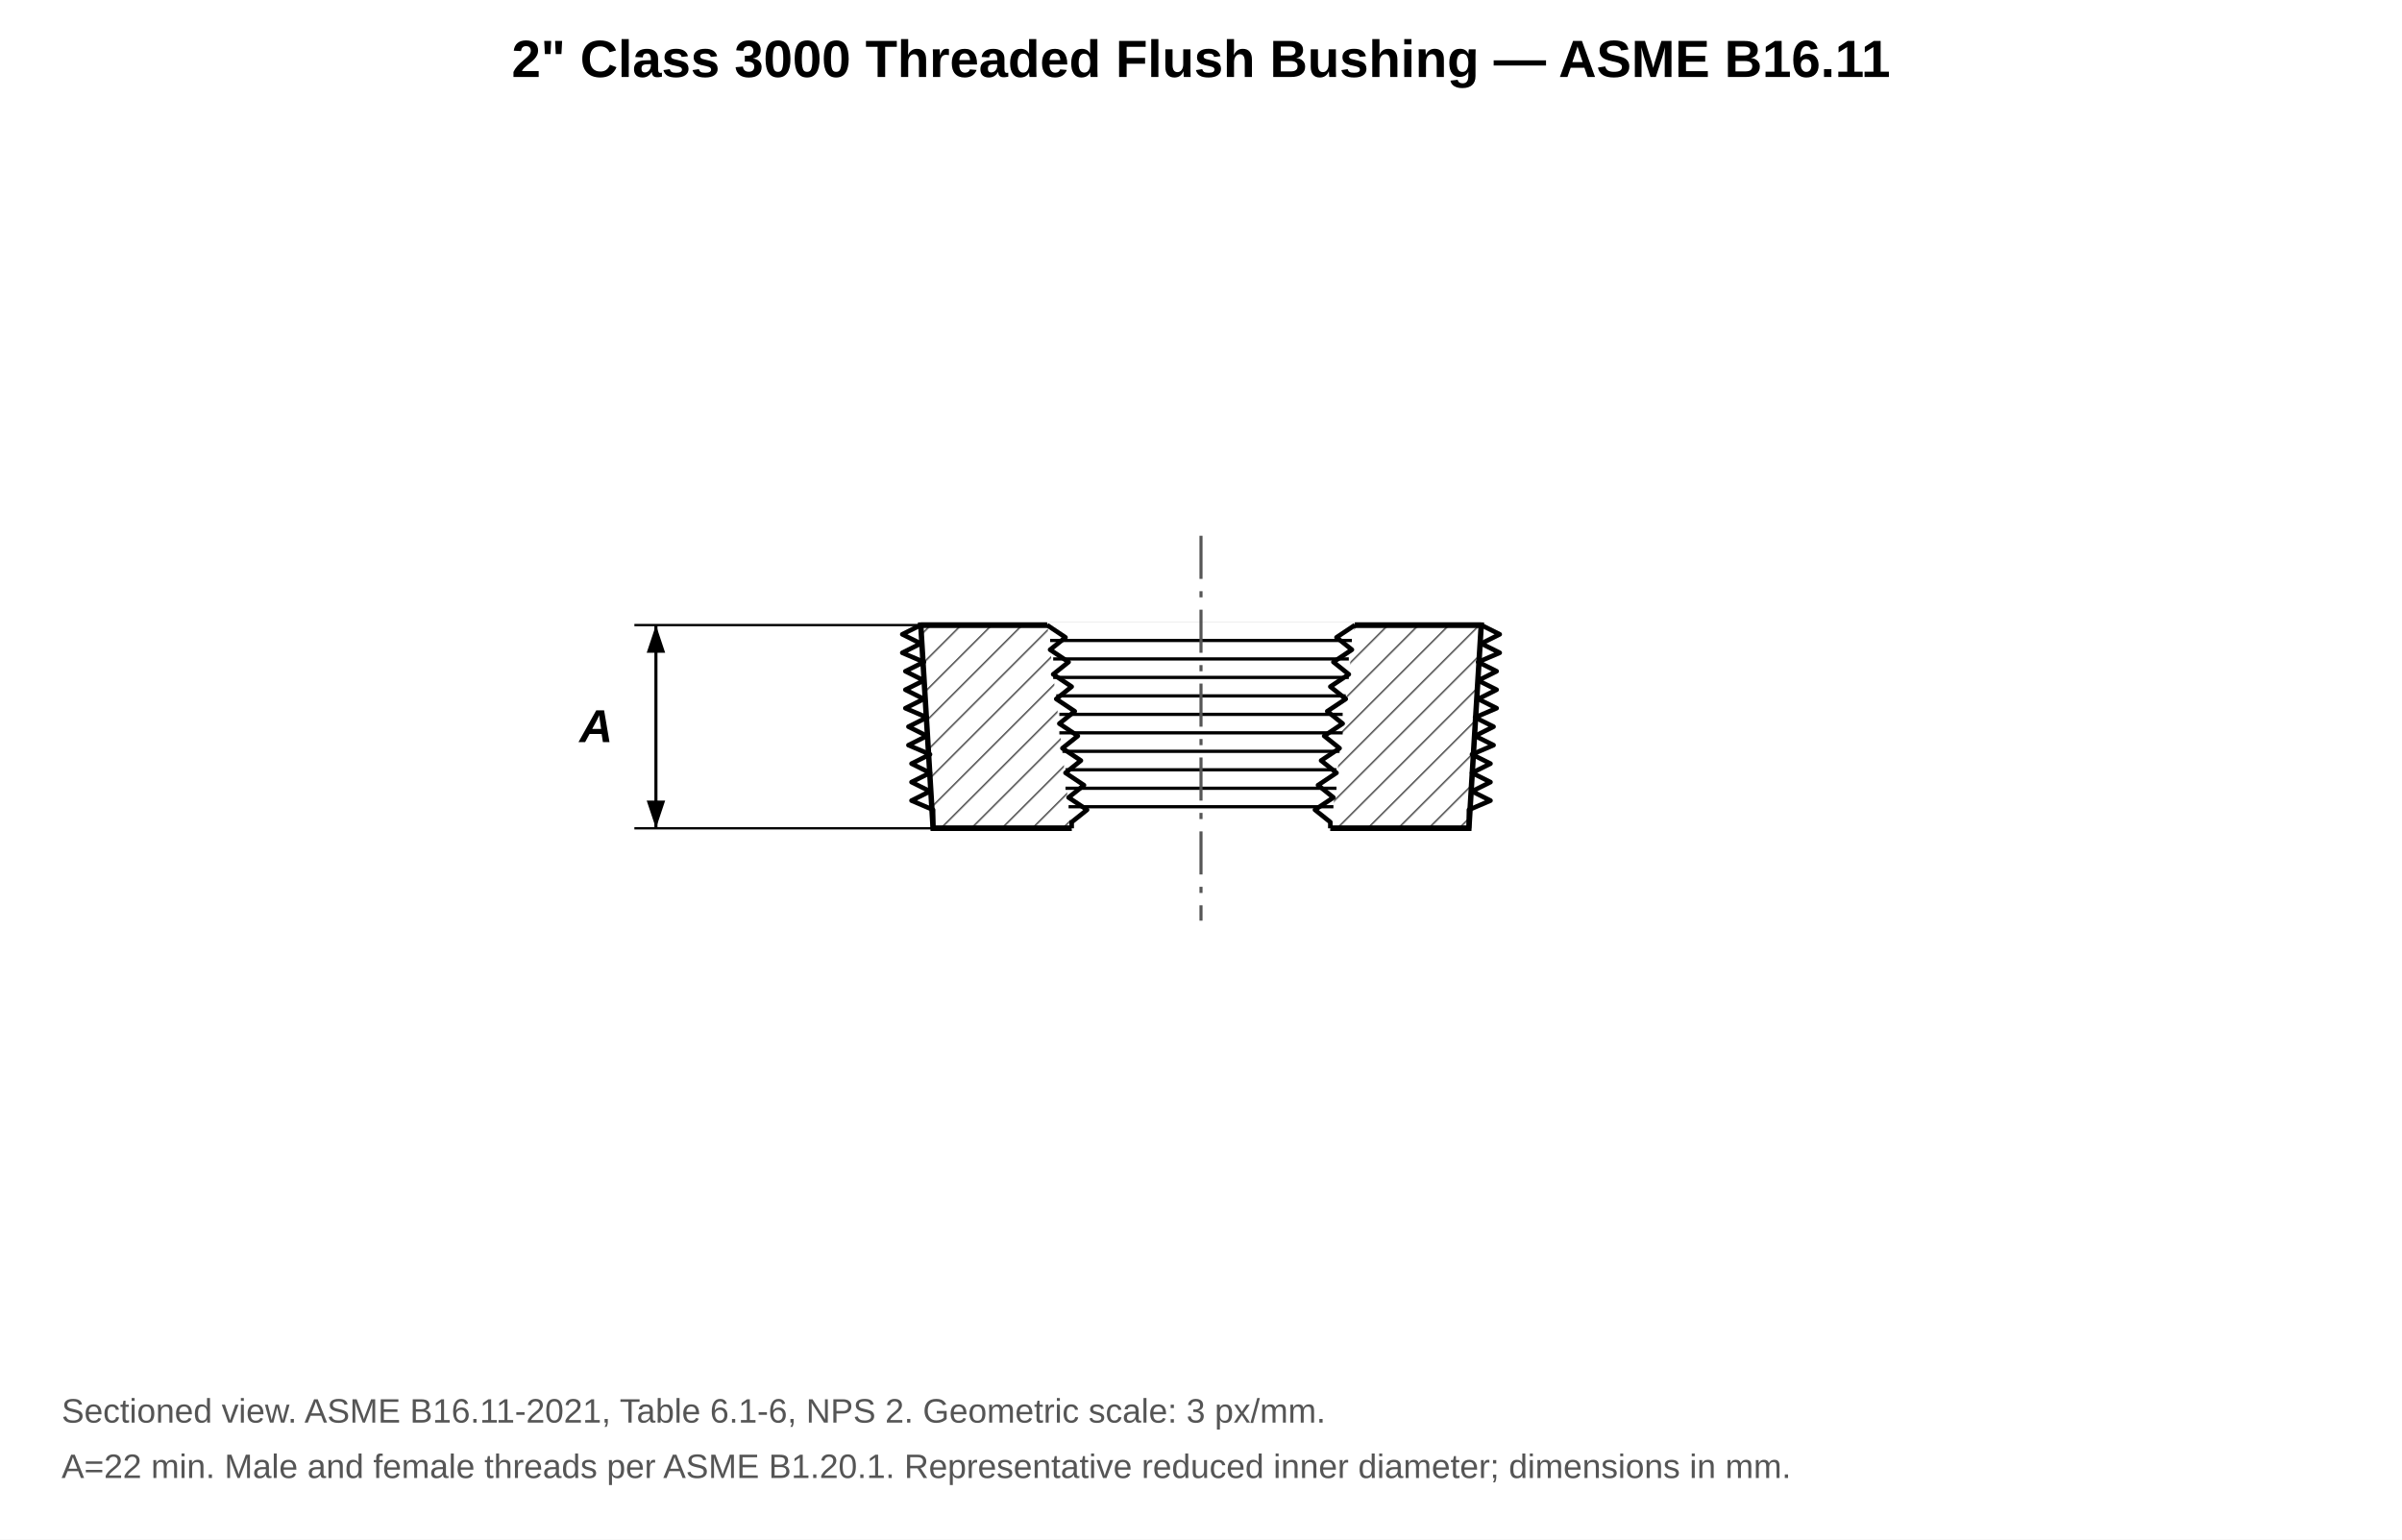
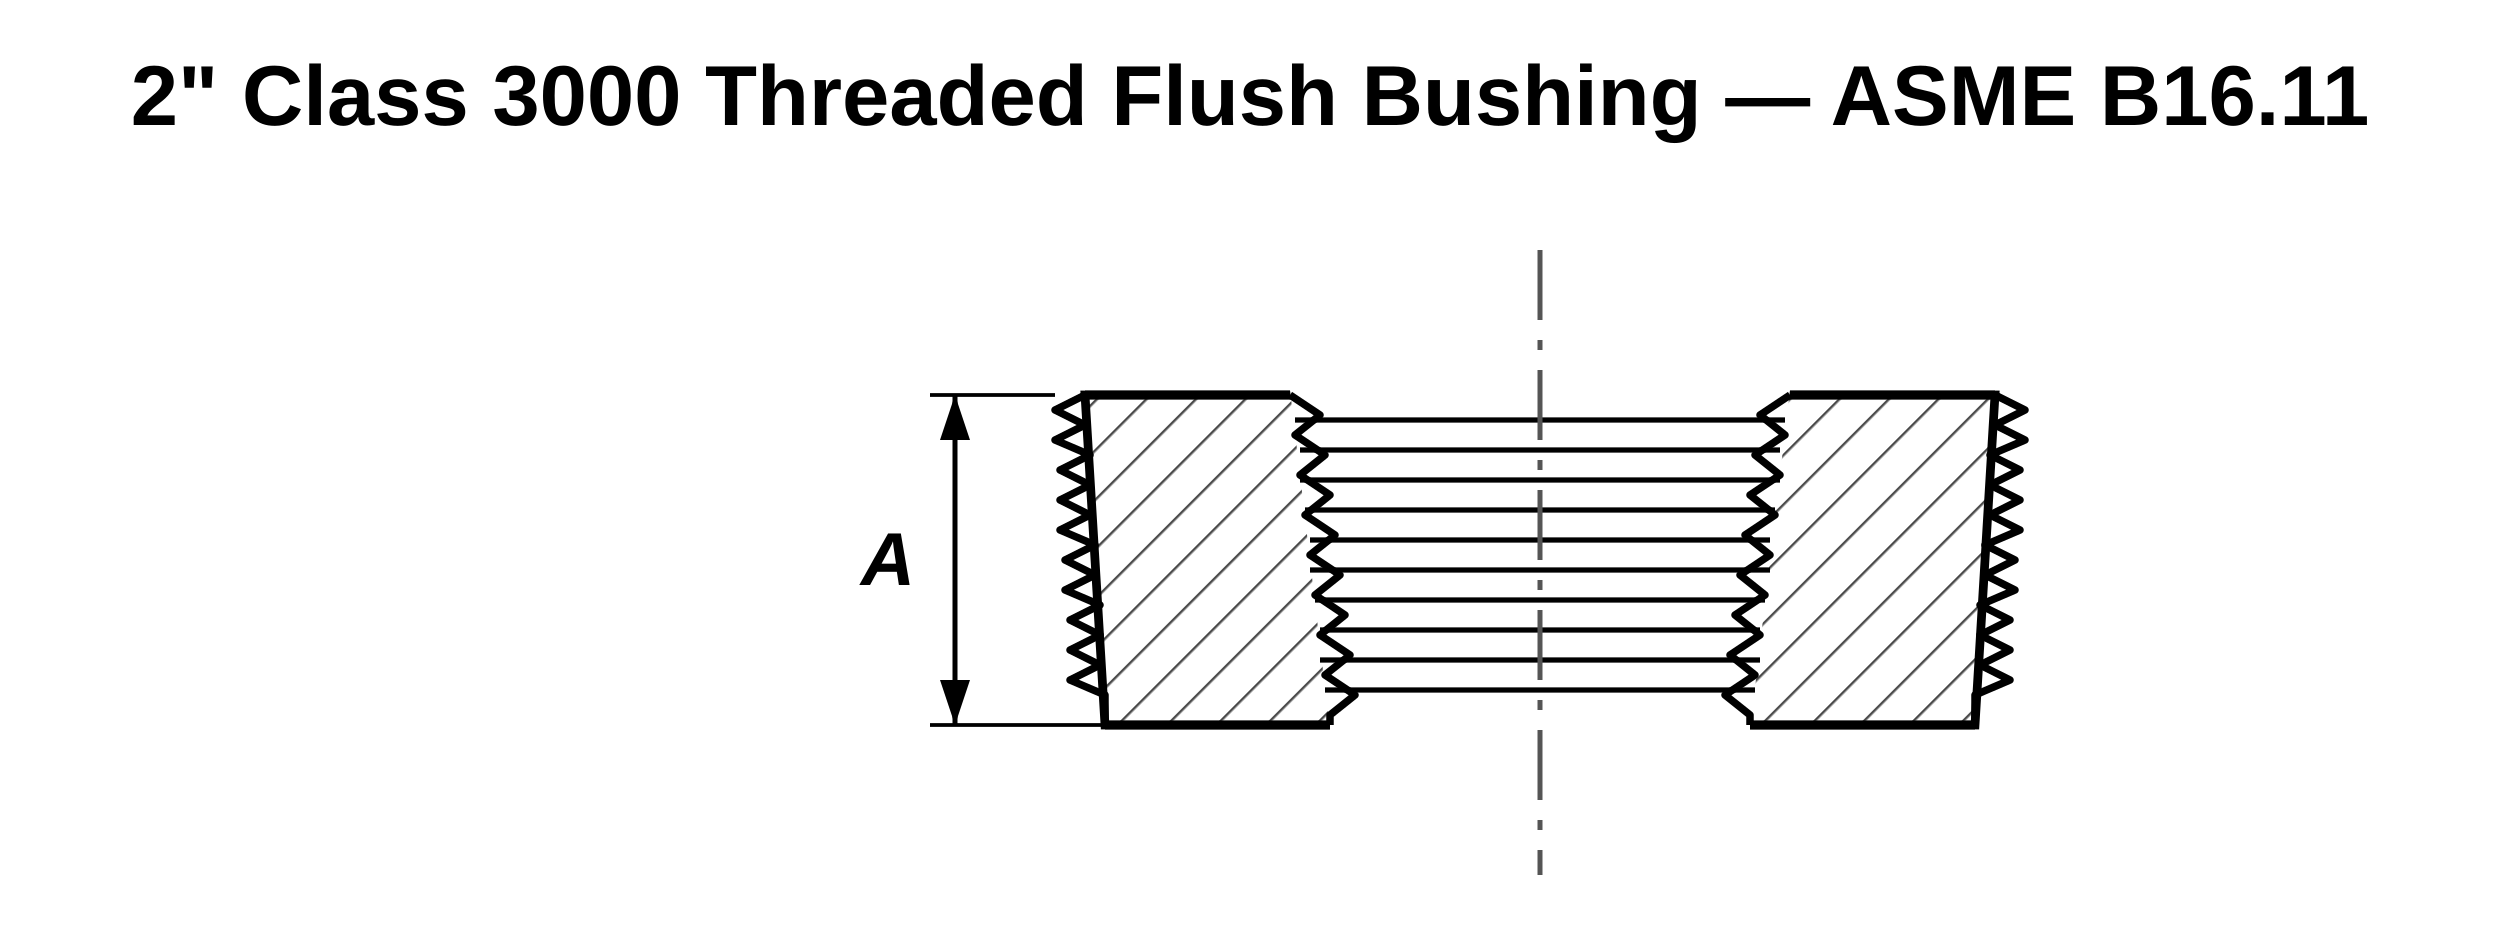
- <svg xmlns="http://www.w3.org/2000/svg" width="780" height="500" viewBox="0 0 780 500" font-family="Arial, sans-serif">
-   <rect width="780" height="500" fill="white" />
+ <svg xmlns="http://www.w3.org/2000/svg" width="500" height="189" viewBox="82 124 500 189" font-family="Arial, sans-serif">
+   <rect x="82" y="124" width="500" height="189" fill="white" />
  <defs>
    <pattern id="hatchFlushBushing" patternUnits="userSpaceOnUse" width="7" height="7" patternTransform="rotate(45)">
      <rect width="7" height="7" fill="white" />
      <line x1="0" y1="0" x2="0" y2="7" stroke="#555" stroke-width="1" />
    </pattern>
    <marker id="arrowStartFlushBushing" markerWidth="10" markerHeight="10" refX="0" refY="3" orient="auto" markerUnits="userSpaceOnUse">
      <path d="M9,0 L9,6 L0,3 z" fill="black" />
    </marker>
    <marker id="arrowEndFlushBushing" markerWidth="10" markerHeight="10" refX="9" refY="3" orient="auto" markerUnits="userSpaceOnUse">
      <path d="M0,0 L0,6 L9,3 z" fill="black" />
    </marker>
  </defs>
-   <text x="390" y="25" text-anchor="middle" font-size="17" font-weight="bold">2" Class 3000 Threaded Flush Bushing — ASME B16.11</text>
+   <text x="332" y="149" text-anchor="middle" font-size="17" font-weight="bold">2" Class 3000 Threaded Flush Bushing — ASME B16.11</text>
  <path d="M299,203 L481,203 L477,269 L303,269 Z" fill="url(#hatchFlushBushing)" stroke="black" stroke-width="1.75" />
  <path d="M299,203 L293,206 L299,209 L293,212 L300,215 L294,218 L300,221            L294,224 L300,227 L294,230 L301,233 L295,236 L301,239 L295,242            L302,245 L296,248 L302,251 L296,254 L302,257 L296,260 L303,263 L303,269" fill="none" stroke="black" stroke-width="1.5" stroke-linejoin="round" />
  <path d="M481,203 L487,206 L481,209 L487,212 L480,215 L486,218 L480,221            L486,224 L480,227 L486,230 L479,233 L485,236 L479,239 L485,242            L478,245 L484,248 L478,251 L484,254 L478,257 L484,260 L477,263 L477,269" fill="none" stroke="black" stroke-width="1.5" stroke-linejoin="round" />
  <path d="M340,202 L440,202 L432,270 L348,270 Z" fill="white" />
  <g fill="none" stroke="black" stroke-width="1.05">
    <line x1="341" y1="208" x2="439" y2="208" />
    <line x1="342" y1="214" x2="438" y2="214" />
    <line x1="342" y1="220" x2="438" y2="220" />
    <line x1="343" y1="226" x2="437" y2="226" />
    <line x1="344" y1="232" x2="436" y2="232" />
    <line x1="344" y1="238" x2="436" y2="238" />
    <line x1="345" y1="244" x2="435" y2="244" />
    <line x1="346" y1="250" x2="434" y2="250" />
    <line x1="346" y1="256" x2="434" y2="256" />
    <line x1="347" y1="262" x2="433" y2="262" />
  </g>
  <path d="M340,203 L346,207 L341,211 L347,215 L342,219 L348,223 L343,227            L349,231 L344,235 L350,239 L345,243 L351,247 L346,251 L352,255            L347,259 L353,263 L348,267 L348,269" fill="none" stroke="black" stroke-width="1.5" stroke-linejoin="round" />
  <path d="M440,203 L434,207 L439,211 L433,215 L438,219 L432,223 L437,227            L431,231 L436,235 L430,239 L435,243 L429,247 L434,251 L428,255            L433,259 L427,263 L432,267 L432,269" fill="none" stroke="black" stroke-width="1.5" stroke-linejoin="round" />
  <line x1="299" y1="203" x2="340" y2="203" stroke="black" stroke-width="1.75" />
  <line x1="440" y1="203" x2="481" y2="203" stroke="black" stroke-width="1.75" />
  <line x1="303" y1="269" x2="348" y2="269" stroke="black" stroke-width="1.75" />
  <line x1="432" y1="269" x2="477" y2="269" stroke="black" stroke-width="1.75" />
  <line x1="390" y1="174" x2="390" y2="299" stroke="#555" stroke-width="1" stroke-dasharray="14,4,2,4" />
  <g fill="none" stroke="black">
-     <line x1="299" y1="203" x2="206" y2="203" stroke-width="0.75" />
-     <line x1="303" y1="269" x2="206" y2="269" stroke-width="0.75" />
-     <line x1="213" y1="203" x2="213" y2="269" stroke-width="1" marker-start="url(#arrowStartFlushBushing)" marker-end="url(#arrowEndFlushBushing)" />
+     <line x1="293" y1="203" x2="268" y2="203" stroke-width="0.75" />
+     <line x1="303" y1="269" x2="268" y2="269" stroke-width="0.75" />
+     <line x1="273" y1="203" x2="273" y2="269" stroke-width="1" marker-start="url(#arrowStartFlushBushing)" marker-end="url(#arrowEndFlushBushing)" />
  </g>
-   <text x="199" y="241" text-anchor="end" font-size="15" font-style="italic" font-weight="bold">A</text>
-   <g font-size="11" fill="#555">
-     <text x="20" y="462">Sectioned view. ASME B16.11-2021, Table 6.1-6, NPS 2. Geometric scale: 3 px/mm.</text>
-     <text x="20" y="480">A=22 min. Male and female threads per ASME B1.20.1. Representative reduced inner diameter; dimensions in mm.</text>
-   </g>
+   <text x="265" y="241" text-anchor="end" font-size="15" font-style="italic" font-weight="bold">A</text>
</svg>
